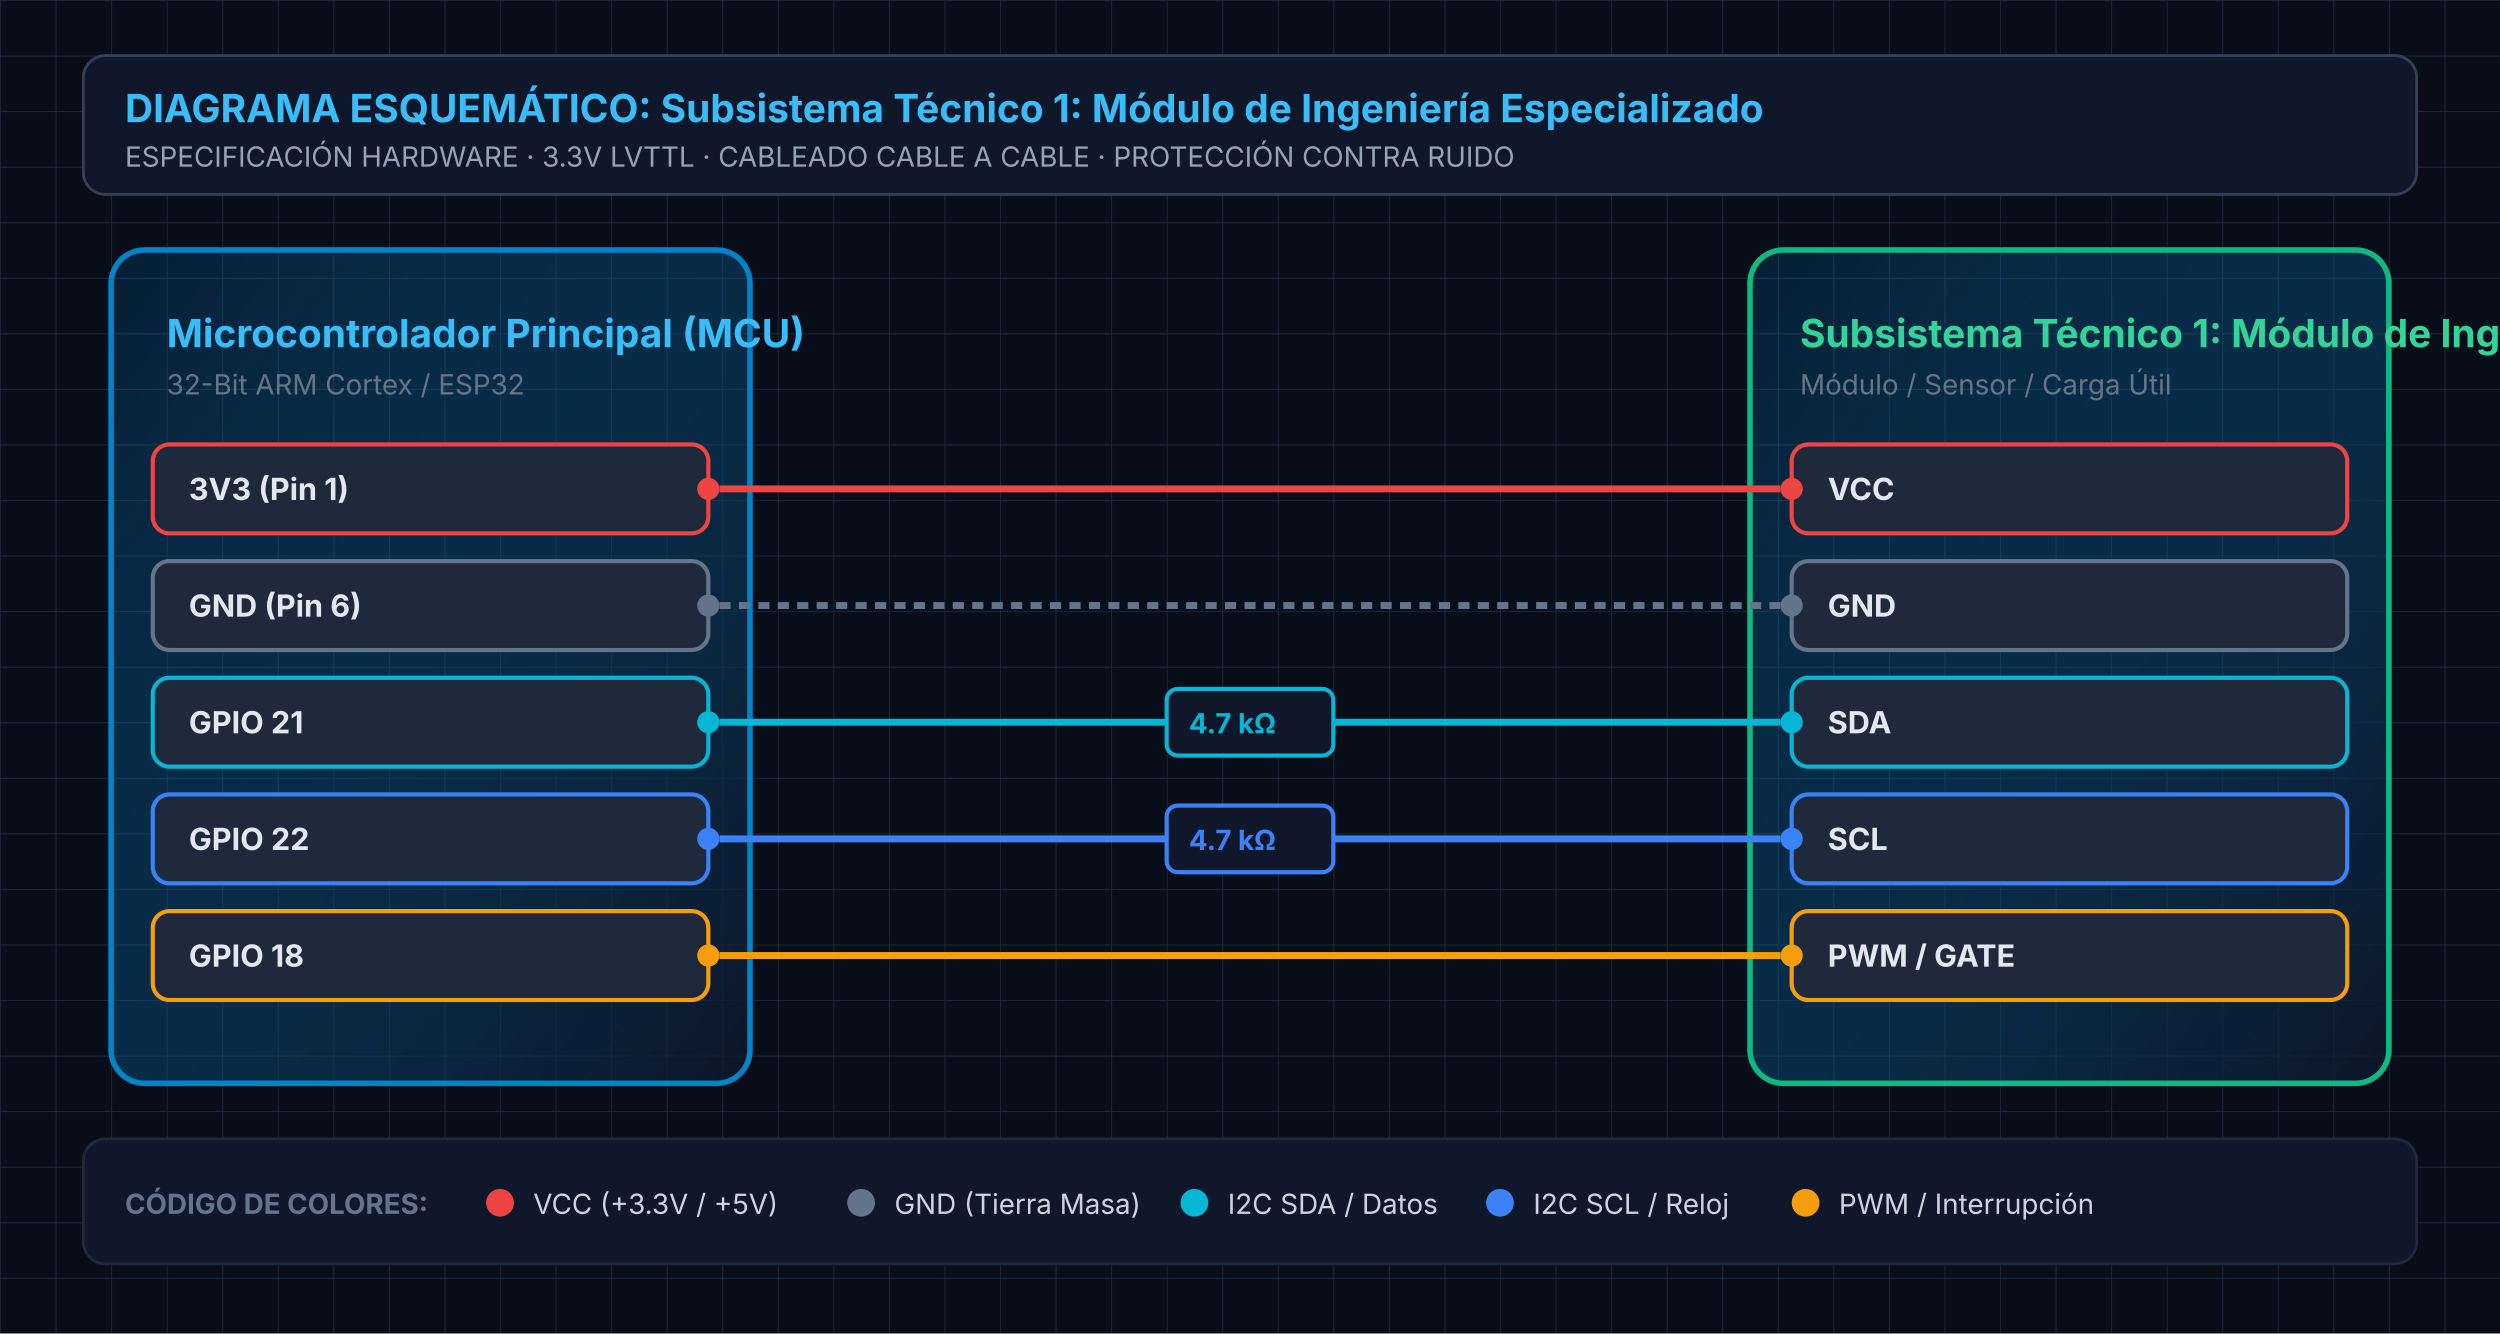
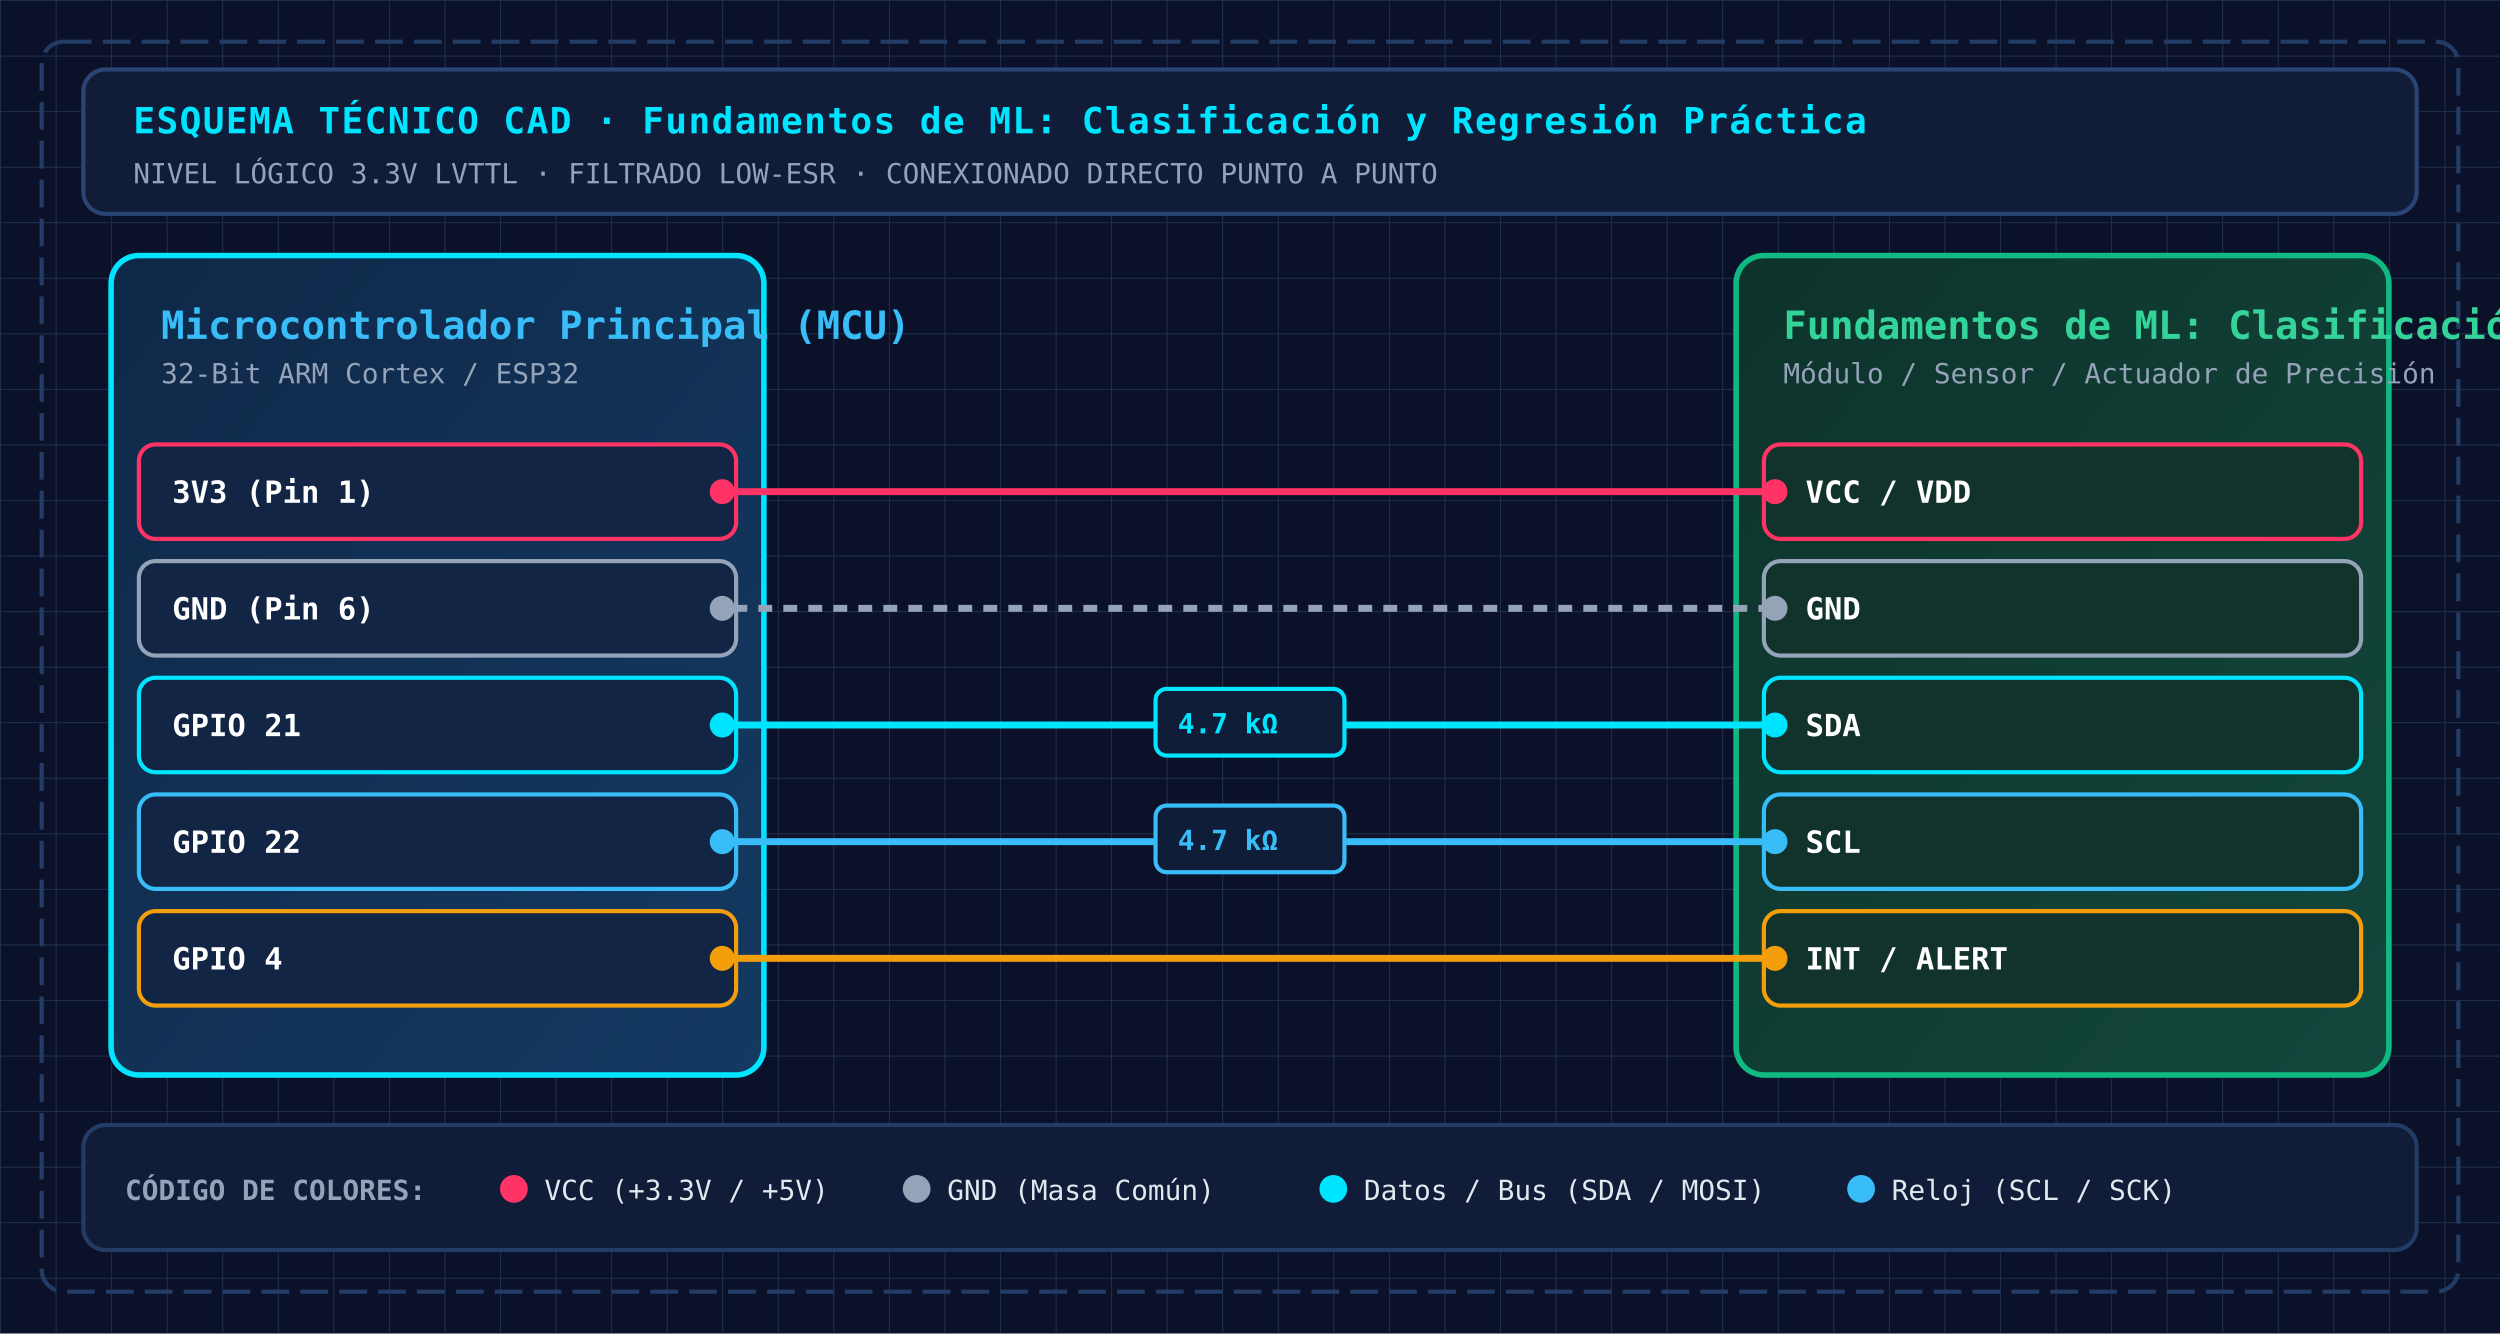
- <svg xmlns="http://www.w3.org/2000/svg" viewBox="0 0 900 480" width="100%" height="100%" style="background:#080D1A; font-family:-apple-system,BlinkMacSystemFont,monospace;">
+ <svg xmlns="http://www.w3.org/2000/svg" viewBox="0 0 900 480" width="900" height="480" style="background:#0A1128; font-family:ui-monospace,SFMono-Regular,Menlo,Monaco,Consolas,monospace;">
  <defs>
    <pattern id="grid_guide-027_1" width="20" height="20" patternUnits="userSpaceOnUse">
-       <path d="M 20 0 L 0 0 0 20" fill="none" stroke="#1E293B" stroke-width="0.6" />
+       <path d="M 20 0 L 0 0 0 20" fill="none" stroke="#1E2E4A" stroke-width="0.75" />
    </pattern>
-     <linearGradient id="glow_guide-027_1" x1="0%" y1="0%" x2="100%" y2="100%">
-       <stop offset="0%" stop-color="#0284C7" stop-opacity="0.15" />
-       <stop offset="100%" stop-color="#0F172A" stop-opacity="0.8" />
+     <linearGradient id="glow_mcu_guide-027_1" x1="0%" y1="0%" x2="100%" y2="100%">
+       <stop offset="0%" stop-color="#0F2848" />
+       <stop offset="100%" stop-color="#143A62" />
+     </linearGradient>
+     <linearGradient id="glow_mod_guide-027_1" x1="0%" y1="0%" x2="100%" y2="100%">
+       <stop offset="0%" stop-color="#0D332B" />
+       <stop offset="100%" stop-color="#13473C" />
    </linearGradient>
  </defs>
-   <rect width="100%" height="100%" fill="#080D1A" />
+   <rect width="100%" height="100%" fill="#0A1128" />
  <rect width="100%" height="100%" fill="url(#grid_guide-027_1)" />
-   <rect x="30" y="20" width="840" height="50" rx="8" fill="#0F172A" stroke="#334155" stroke-width="1" />
-   <text x="45" y="44" fill="#38BDF8" font-size="14" font-weight="bold">DIAGRAMA ESQUEMÁTICO: Subsistema Técnico 1: Módulo de Ingeniería Especializado</text>
-   <text x="45" y="60" fill="#94A3B8" font-size="10">ESPECIFICACIÓN HARDWARE · 3.3V LVTTL · CABLEADO CABLE A CABLE · PROTECCIÓN CONTRA RUIDO</text>
-   <rect x="40" y="90" width="230" height="300" rx="12" fill="url(#glow_guide-027_1)" stroke="#0284C7" stroke-width="2" />
-   <text x="60" y="125" fill="#38BDF8" font-size="14" font-weight="bold">Microcontrolador Principal (MCU)</text>
-   <text x="60" y="142" fill="#64748B" font-size="10">32-Bit ARM Cortex / ESP32</text>
-   <rect x="55" y="160" width="200" height="32" rx="6" fill="#1E293B" stroke="#EF4444" stroke-width="1.5" />
-   <text x="68" y="180" fill="#E2E8F0" font-size="11" font-weight="bold">3V3 (Pin 1)</text>
-   <circle cx="255" cy="176" r="4" fill="#EF4444" />
-   <rect x="55" y="202" width="200" height="32" rx="6" fill="#1E293B" stroke="#64748B" stroke-width="1.5" />
-   <text x="68" y="222" fill="#E2E8F0" font-size="11" font-weight="bold">GND (Pin 6)</text>
-   <circle cx="255" cy="218" r="4" fill="#64748B" />
-   <rect x="55" y="244" width="200" height="32" rx="6" fill="#1E293B" stroke="#06B6D4" stroke-width="1.5" />
-   <text x="68" y="264" fill="#E2E8F0" font-size="11" font-weight="bold">GPIO 21</text>
-   <circle cx="255" cy="260" r="4" fill="#06B6D4" />
-   <rect x="55" y="286" width="200" height="32" rx="6" fill="#1E293B" stroke="#3B82F6" stroke-width="1.5" />
-   <text x="68" y="306" fill="#E2E8F0" font-size="11" font-weight="bold">GPIO 22</text>
-   <circle cx="255" cy="302" r="4" fill="#3B82F6" />
-   <rect x="55" y="328" width="200" height="32" rx="6" fill="#1E293B" stroke="#F59E0B" stroke-width="1.5" />
-   <text x="68" y="348" fill="#E2E8F0" font-size="11" font-weight="bold">GPIO 18</text>
-   <circle cx="255" cy="344" r="4" fill="#F59E0B" />
-   <rect x="630" y="90" width="230" height="300" rx="12" fill="url(#glow_guide-027_1)" stroke="#10B981" stroke-width="2" />
-   <text x="648" y="125" fill="#34D399" font-size="14" font-weight="bold">Subsistema Técnico 1: Módulo de Ing</text>
-   <text x="648" y="142" fill="#64748B" font-size="10">Módulo / Sensor / Carga Útil</text>
-   <rect x="645" y="160" width="200" height="32" rx="6" fill="#1E293B" stroke="#EF4444" stroke-width="1.5" />
-   <text x="658" y="180" fill="#E2E8F0" font-size="11" font-weight="bold">VCC</text>
-   <circle cx="645" cy="176" r="4" fill="#EF4444" />
-   <rect x="645" y="202" width="200" height="32" rx="6" fill="#1E293B" stroke="#64748B" stroke-width="1.5" />
-   <text x="658" y="222" fill="#E2E8F0" font-size="11" font-weight="bold">GND</text>
-   <circle cx="645" cy="218" r="4" fill="#64748B" />
-   <rect x="645" y="244" width="200" height="32" rx="6" fill="#1E293B" stroke="#06B6D4" stroke-width="1.5" />
-   <text x="658" y="264" fill="#E2E8F0" font-size="11" font-weight="bold">SDA</text>
-   <circle cx="645" cy="260" r="4" fill="#06B6D4" />
-   <rect x="645" y="286" width="200" height="32" rx="6" fill="#1E293B" stroke="#3B82F6" stroke-width="1.5" />
-   <text x="658" y="306" fill="#E2E8F0" font-size="11" font-weight="bold">SCL</text>
-   <circle cx="645" cy="302" r="4" fill="#3B82F6" />
-   <rect x="645" y="328" width="200" height="32" rx="6" fill="#1E293B" stroke="#F59E0B" stroke-width="1.5" />
-   <text x="658" y="348" fill="#E2E8F0" font-size="11" font-weight="bold">PWM / GATE</text>
-   <circle cx="645" cy="344" r="4" fill="#F59E0B" />
-   <path d="M 259 176 L 641 176" fill="none" stroke="#EF4444" stroke-width="2.5" />
-   <path d="M 259 218 L 641 218" fill="none" stroke="#64748B" stroke-width="2.5" stroke-dasharray="4,3" />
-   <path d="M 259 260 L 641 260" fill="none" stroke="#06B6D4" stroke-width="2.5" />
-   <path d="M 259 302 L 641 302" fill="none" stroke="#3B82F6" stroke-width="2.5" />
-   <path d="M 259 344 L 641 344" fill="none" stroke="#F59E0B" stroke-width="2.5" />
-   <rect x="420" y="248" width="60" height="24" rx="4" fill="#0F172A" stroke="#06B6D4" stroke-width="1.5" />
-   <text x="428" y="264" fill="#06B6D4" font-size="10" font-weight="bold">4.7 kΩ</text>
-   <rect x="420" y="290" width="60" height="24" rx="4" fill="#0F172A" stroke="#3B82F6" stroke-width="1.5" />
-   <text x="428" y="306" fill="#3B82F6" font-size="10" font-weight="bold">4.7 kΩ</text>
-   <rect x="30" y="410" width="840" height="45" rx="8" fill="#0F172A" stroke="#1E293B" stroke-width="1" />
-   <text x="45" y="437" fill="#64748B" font-size="10" font-weight="bold">CÓDIGO DE COLORES:</text>
-   <circle cx="180" cy="433" r="5" fill="#EF4444" />
-   <text x="192" y="437" fill="#CBD5E1" font-size="10">VCC (+3.3V / +5V)</text>
-   <circle cx="310" cy="433" r="5" fill="#64748B" />
-   <text x="322" y="437" fill="#CBD5E1" font-size="10">GND (Tierra Masa)</text>
-   <circle cx="430" cy="433" r="5" fill="#06B6D4" />
-   <text x="442" y="437" fill="#CBD5E1" font-size="10">I2C SDA / Datos</text>
-   <circle cx="540" cy="433" r="5" fill="#3B82F6" />
-   <text x="552" y="437" fill="#CBD5E1" font-size="10">I2C SCL / Reloj</text>
-   <circle cx="650" cy="433" r="5" fill="#F59E0B" />
-   <text x="662" y="437" fill="#CBD5E1" font-size="10">PWM / Interrupción</text>
+   <rect x="15" y="15" width="870" height="450" rx="8" fill="none" stroke="#233C66" stroke-width="1.5" stroke-dasharray="10,4" />
+   <rect x="30" y="25" width="840" height="52" rx="8" fill="#101C38" stroke="#2A4575" stroke-width="1.5" />
+   <text x="48" y="48" fill="#00E5FF" font-size="13" font-weight="bold" letter-spacing="0.5">ESQUEMA TÉCNICO CAD · Fundamentos de ML: Clasificación y Regresión Práctica</text>
+   <text x="48" y="66" fill="#94A3B8" font-size="10">NIVEL LÓGICO 3.3V LVTTL · FILTRADO LOW-ESR · CONEXIONADO DIRECTO PUNTO A PUNTO</text>
+   <rect x="40" y="92" width="235" height="295" rx="10" fill="url(#glow_mcu_guide-027_1)" stroke="#00E5FF" stroke-width="2" />
+   <text x="58" y="122" fill="#38BDF8" font-size="14" font-weight="bold">Microcontrolador Principal (MCU)</text>
+   <text x="58" y="138" fill="#94A3B8" font-size="10">32-Bit ARM Cortex / ESP32</text>
+   <rect x="50" y="160" width="215" height="34" rx="6" fill="#122544" stroke="#FF3366" stroke-width="1.5" />
+   <text x="62" y="181" fill="#FFFFFF" font-size="11" font-weight="bold">3V3 (Pin 1)</text>
+   <circle cx="260" cy="177" r="4.5" fill="#FF3366" />
+   <rect x="50" y="202" width="215" height="34" rx="6" fill="#122544" stroke="#94A3B8" stroke-width="1.5" />
+   <text x="62" y="223" fill="#FFFFFF" font-size="11" font-weight="bold">GND (Pin 6)</text>
+   <circle cx="260" cy="219" r="4.5" fill="#94A3B8" />
+   <rect x="50" y="244" width="215" height="34" rx="6" fill="#122544" stroke="#00E5FF" stroke-width="1.5" />
+   <text x="62" y="265" fill="#FFFFFF" font-size="11" font-weight="bold">GPIO 21</text>
+   <circle cx="260" cy="261" r="4.5" fill="#00E5FF" />
+   <rect x="50" y="286" width="215" height="34" rx="6" fill="#122544" stroke="#38BDF8" stroke-width="1.5" />
+   <text x="62" y="307" fill="#FFFFFF" font-size="11" font-weight="bold">GPIO 22</text>
+   <circle cx="260" cy="303" r="4.5" fill="#38BDF8" />
+   <rect x="50" y="328" width="215" height="34" rx="6" fill="#122544" stroke="#F59E0B" stroke-width="1.5" />
+   <text x="62" y="349" fill="#FFFFFF" font-size="11" font-weight="bold">GPIO 4</text>
+   <circle cx="260" cy="345" r="4.5" fill="#F59E0B" />
+   <rect x="625" y="92" width="235" height="295" rx="10" fill="url(#glow_mod_guide-027_1)" stroke="#10B981" stroke-width="2" />
+   <text x="642" y="122" fill="#34D399" font-size="14" font-weight="bold">Fundamentos de ML: Clasificación y </text>
+   <text x="642" y="138" fill="#94A3B8" font-size="10">Módulo / Sensor / Actuador de Precisión</text>
+   <rect x="635" y="160" width="215" height="34" rx="6" fill="#11332C" stroke="#FF3366" stroke-width="1.5" />
+   <text x="650" y="181" fill="#FFFFFF" font-size="11" font-weight="bold">VCC / VDD</text>
+   <circle cx="639" cy="177" r="4.5" fill="#FF3366" />
+   <rect x="635" y="202" width="215" height="34" rx="6" fill="#11332C" stroke="#94A3B8" stroke-width="1.5" />
+   <text x="650" y="223" fill="#FFFFFF" font-size="11" font-weight="bold">GND</text>
+   <circle cx="639" cy="219" r="4.5" fill="#94A3B8" />
+   <rect x="635" y="244" width="215" height="34" rx="6" fill="#11332C" stroke="#00E5FF" stroke-width="1.5" />
+   <text x="650" y="265" fill="#FFFFFF" font-size="11" font-weight="bold">SDA</text>
+   <circle cx="639" cy="261" r="4.5" fill="#00E5FF" />
+   <rect x="635" y="286" width="215" height="34" rx="6" fill="#11332C" stroke="#38BDF8" stroke-width="1.5" />
+   <text x="650" y="307" fill="#FFFFFF" font-size="11" font-weight="bold">SCL</text>
+   <circle cx="639" cy="303" r="4.5" fill="#38BDF8" />
+   <rect x="635" y="328" width="215" height="34" rx="6" fill="#11332C" stroke="#F59E0B" stroke-width="1.5" />
+   <text x="650" y="349" fill="#FFFFFF" font-size="11" font-weight="bold">INT / ALERT</text>
+   <circle cx="639" cy="345" r="4.5" fill="#F59E0B" />
+   <path d="M 264 177 L 635 177" fill="none" stroke="#FF3366" stroke-width="2.5" />
+   <path d="M 264 219 L 635 219" fill="none" stroke="#94A3B8" stroke-width="2.5" stroke-dasharray="5,4" />
+   <path d="M 264 261 L 635 261" fill="none" stroke="#00E5FF" stroke-width="2.5" />
+   <path d="M 264 303 L 635 303" fill="none" stroke="#38BDF8" stroke-width="2.5" />
+   <path d="M 264 345 L 635 345" fill="none" stroke="#F59E0B" stroke-width="2.5" />
+   <rect x="416" y="248" width="68" height="24" rx="4" fill="#101D38" stroke="#00E5FF" stroke-width="1.5" />
+   <text x="424" y="264" fill="#00E5FF" font-size="10" font-weight="bold">4.7 kΩ</text>
+   <rect x="416" y="290" width="68" height="24" rx="4" fill="#101D38" stroke="#38BDF8" stroke-width="1.5" />
+   <text x="424" y="306" fill="#38BDF8" font-size="10" font-weight="bold">4.7 kΩ</text>
+   <rect x="30" y="405" width="840" height="45" rx="8" fill="#101C38" stroke="#233C66" stroke-width="1.5" />
+   <text x="45" y="432" fill="#94A3B8" font-size="10" font-weight="bold">CÓDIGO DE COLORES:</text>
+   <circle cx="185" cy="428" r="5" fill="#FF3366" />
+   <text x="196" y="432" fill="#E2E8F0" font-size="10">VCC (+3.3V / +5V)</text>
+   <circle cx="330" cy="428" r="5" fill="#94A3B8" />
+   <text x="341" y="432" fill="#E2E8F0" font-size="10">GND (Masa Común)</text>
+   <circle cx="480" cy="428" r="5" fill="#00E5FF" />
+   <text x="491" y="432" fill="#E2E8F0" font-size="10">Datos / Bus (SDA / MOSI)</text>
+   <circle cx="670" cy="428" r="5" fill="#38BDF8" />
+   <text x="681" y="432" fill="#E2E8F0" font-size="10">Reloj (SCL / SCK)</text>
</svg>
